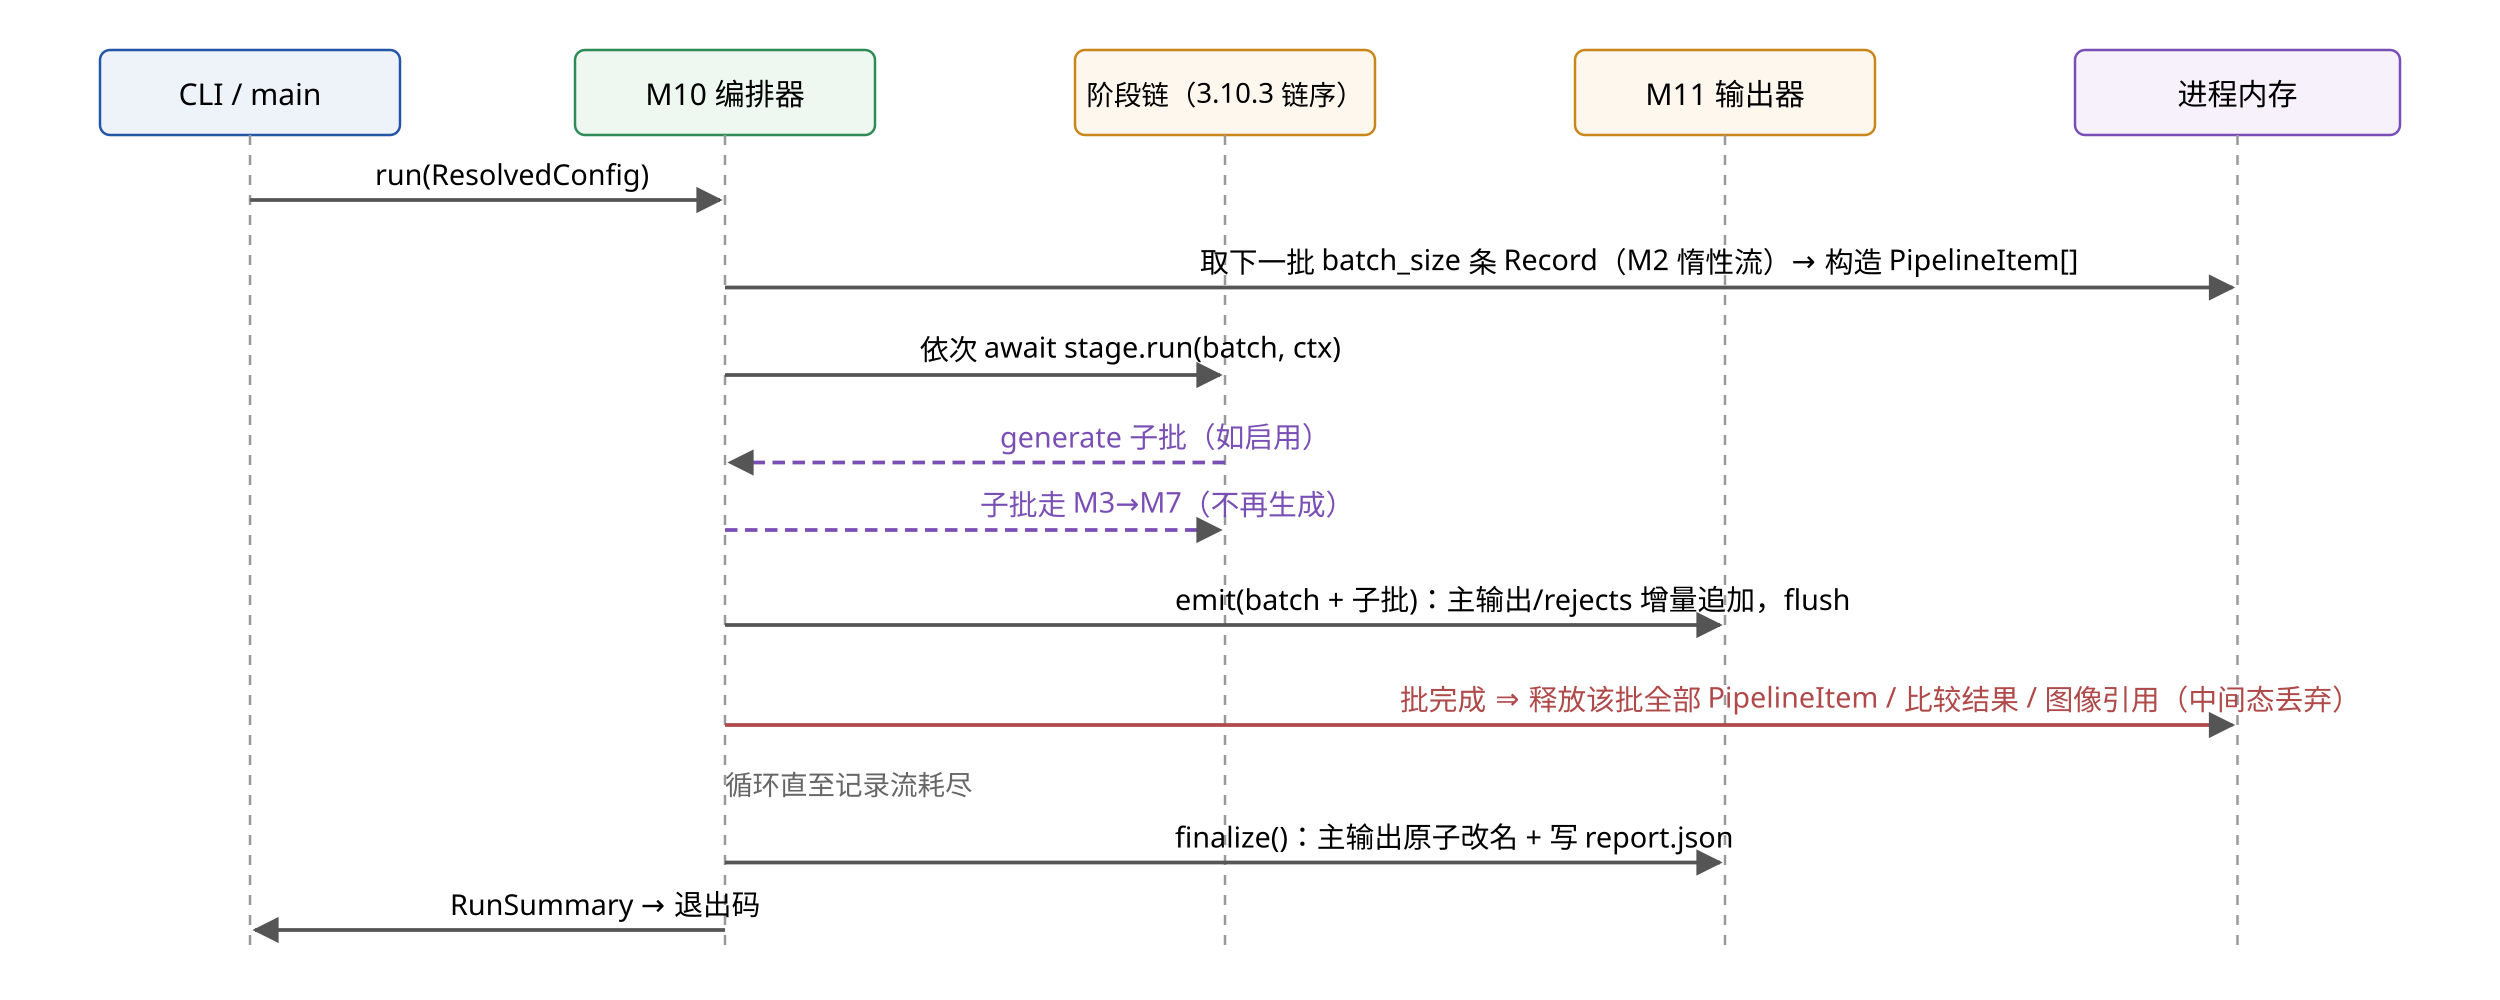
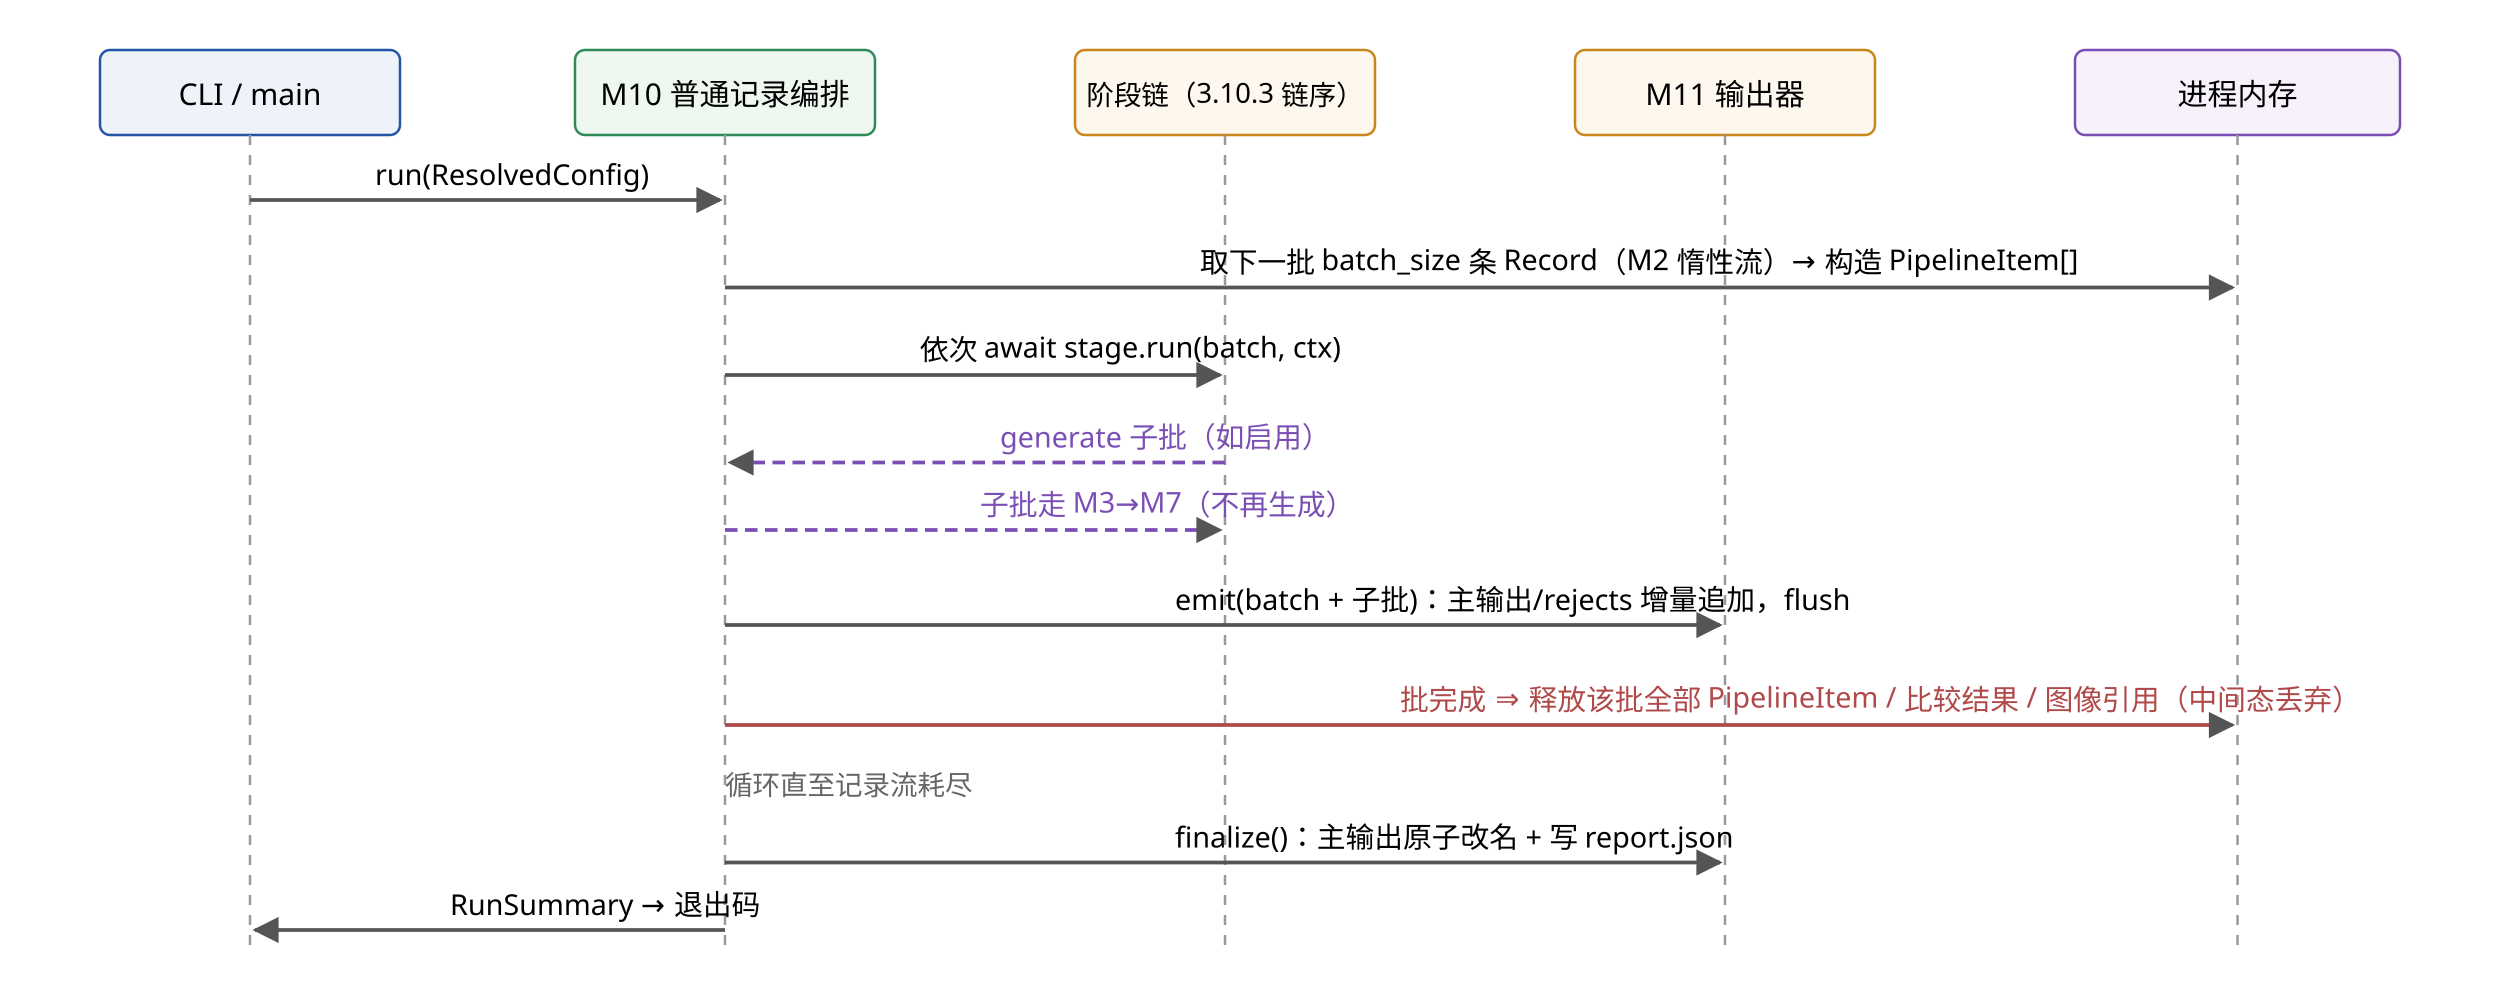
<svg xmlns="http://www.w3.org/2000/svg" viewBox="0 0 1000 400" font-family="PingFang SC, sans-serif">
  <defs>
    <marker id="arr6" viewBox="0 0 10 10" refX="9" refY="5" markerWidth="7" markerHeight="7" orient="auto-start-reverse">
      <path d="M 0 0 L 10 5 L 0 10 z" fill="#555" />
    </marker>
  </defs>
  <g font-size="12" text-anchor="middle">
    <rect x="40" y="20" width="120" height="34" rx="4" fill="#eef3fa" stroke="#2456a6" />
    <text x="100" y="42">CLI / main</text>
    <rect x="230" y="20" width="120" height="34" rx="4" fill="#eef8f0" stroke="#2e8b57" />
-     <text x="290" y="42">M10 编排器</text>
+     <text x="290" y="42">M10 普通记录编排</text>
    <rect x="430" y="20" width="120" height="34" rx="4" fill="#fdf7ee" stroke="#c9861a" />
    <text x="490" y="42" font-size="11">阶段链（3.10.3 链序）</text>
    <rect x="630" y="20" width="120" height="34" rx="4" fill="#fdf7ee" stroke="#c9861a" />
    <text x="690" y="42">M11 输出器</text>
    <rect x="830" y="20" width="130" height="34" rx="4" fill="#f6f1fb" stroke="#7a4fb5" />
    <text x="895" y="42">进程内存</text>
  </g>
  <g stroke="#999" stroke-dasharray="4,4">
    <line x1="100" y1="54" x2="100" y2="380" />
    <line x1="290" y1="54" x2="290" y2="380" />
    <line x1="490" y1="54" x2="490" y2="380" />
    <line x1="690" y1="54" x2="690" y2="380" />
    <line x1="895" y1="54" x2="895" y2="380" />
  </g>
  <g font-size="11.5">
    <g stroke="#555" stroke-width="1.5" marker-end="url(#arr6)">
      <line x1="100" y1="80" x2="288" y2="80" />
    </g>
    <text x="150" y="74">run(ResolvedConfig)</text>
    <g stroke="#555" stroke-width="1.5" marker-end="url(#arr6)">
      <line x1="290" y1="115" x2="893" y2="115" />
    </g>
    <text x="480" y="109">取下一批 batch_size 条 Record（M2 惰性流）→ 构造 PipelineItem[]</text>
    <g stroke="#555" stroke-width="1.5" marker-end="url(#arr6)">
      <line x1="290" y1="150" x2="488" y2="150" />
    </g>
    <text x="368" y="144">依次 await stage.run(batch, ctx)</text>
    <g stroke="#7a4fb5" stroke-width="1.5" marker-end="url(#arr6)" stroke-dasharray="5,3">
      <line x1="490" y1="185" x2="292" y2="185" />
    </g>
    <text x="400" y="179" fill="#7a4fb5">generate 子批（如启用）</text>
    <g stroke="#7a4fb5" stroke-width="1.5" marker-end="url(#arr6)" stroke-dasharray="5,3">
      <line x1="290" y1="212" x2="488" y2="212" />
    </g>
    <text x="392" y="206" fill="#7a4fb5">子批走 M3→M7（不再生成）</text>
    <g stroke="#555" stroke-width="1.5" marker-end="url(#arr6)">
      <line x1="290" y1="250" x2="688" y2="250" />
    </g>
    <text x="470" y="244">emit(batch + 子批)：主输出/rejects 增量追加，flush</text>
    <g stroke="#b04a4a" stroke-width="1.5" marker-end="url(#arr6)">
      <line x1="290" y1="290" x2="893" y2="290" />
    </g>
    <text x="560" y="284" fill="#b04a4a">批完成 ⇒ 释放该批全部 PipelineItem / 比较结果 / 图像引用（中间态丢弃）</text>
    <text x="290" y="318" font-size="11" fill="#666">循环直至记录流耗尽</text>
    <g stroke="#555" stroke-width="1.5" marker-end="url(#arr6)">
      <line x1="290" y1="345" x2="688" y2="345" />
    </g>
    <text x="470" y="339">finalize()：主输出原子改名 + 写 report.json</text>
    <g stroke="#555" stroke-width="1.5" marker-end="url(#arr6)">
      <line x1="290" y1="372" x2="102" y2="372" />
    </g>
    <text x="180" y="366">RunSummary → 退出码</text>
  </g>
</svg>
